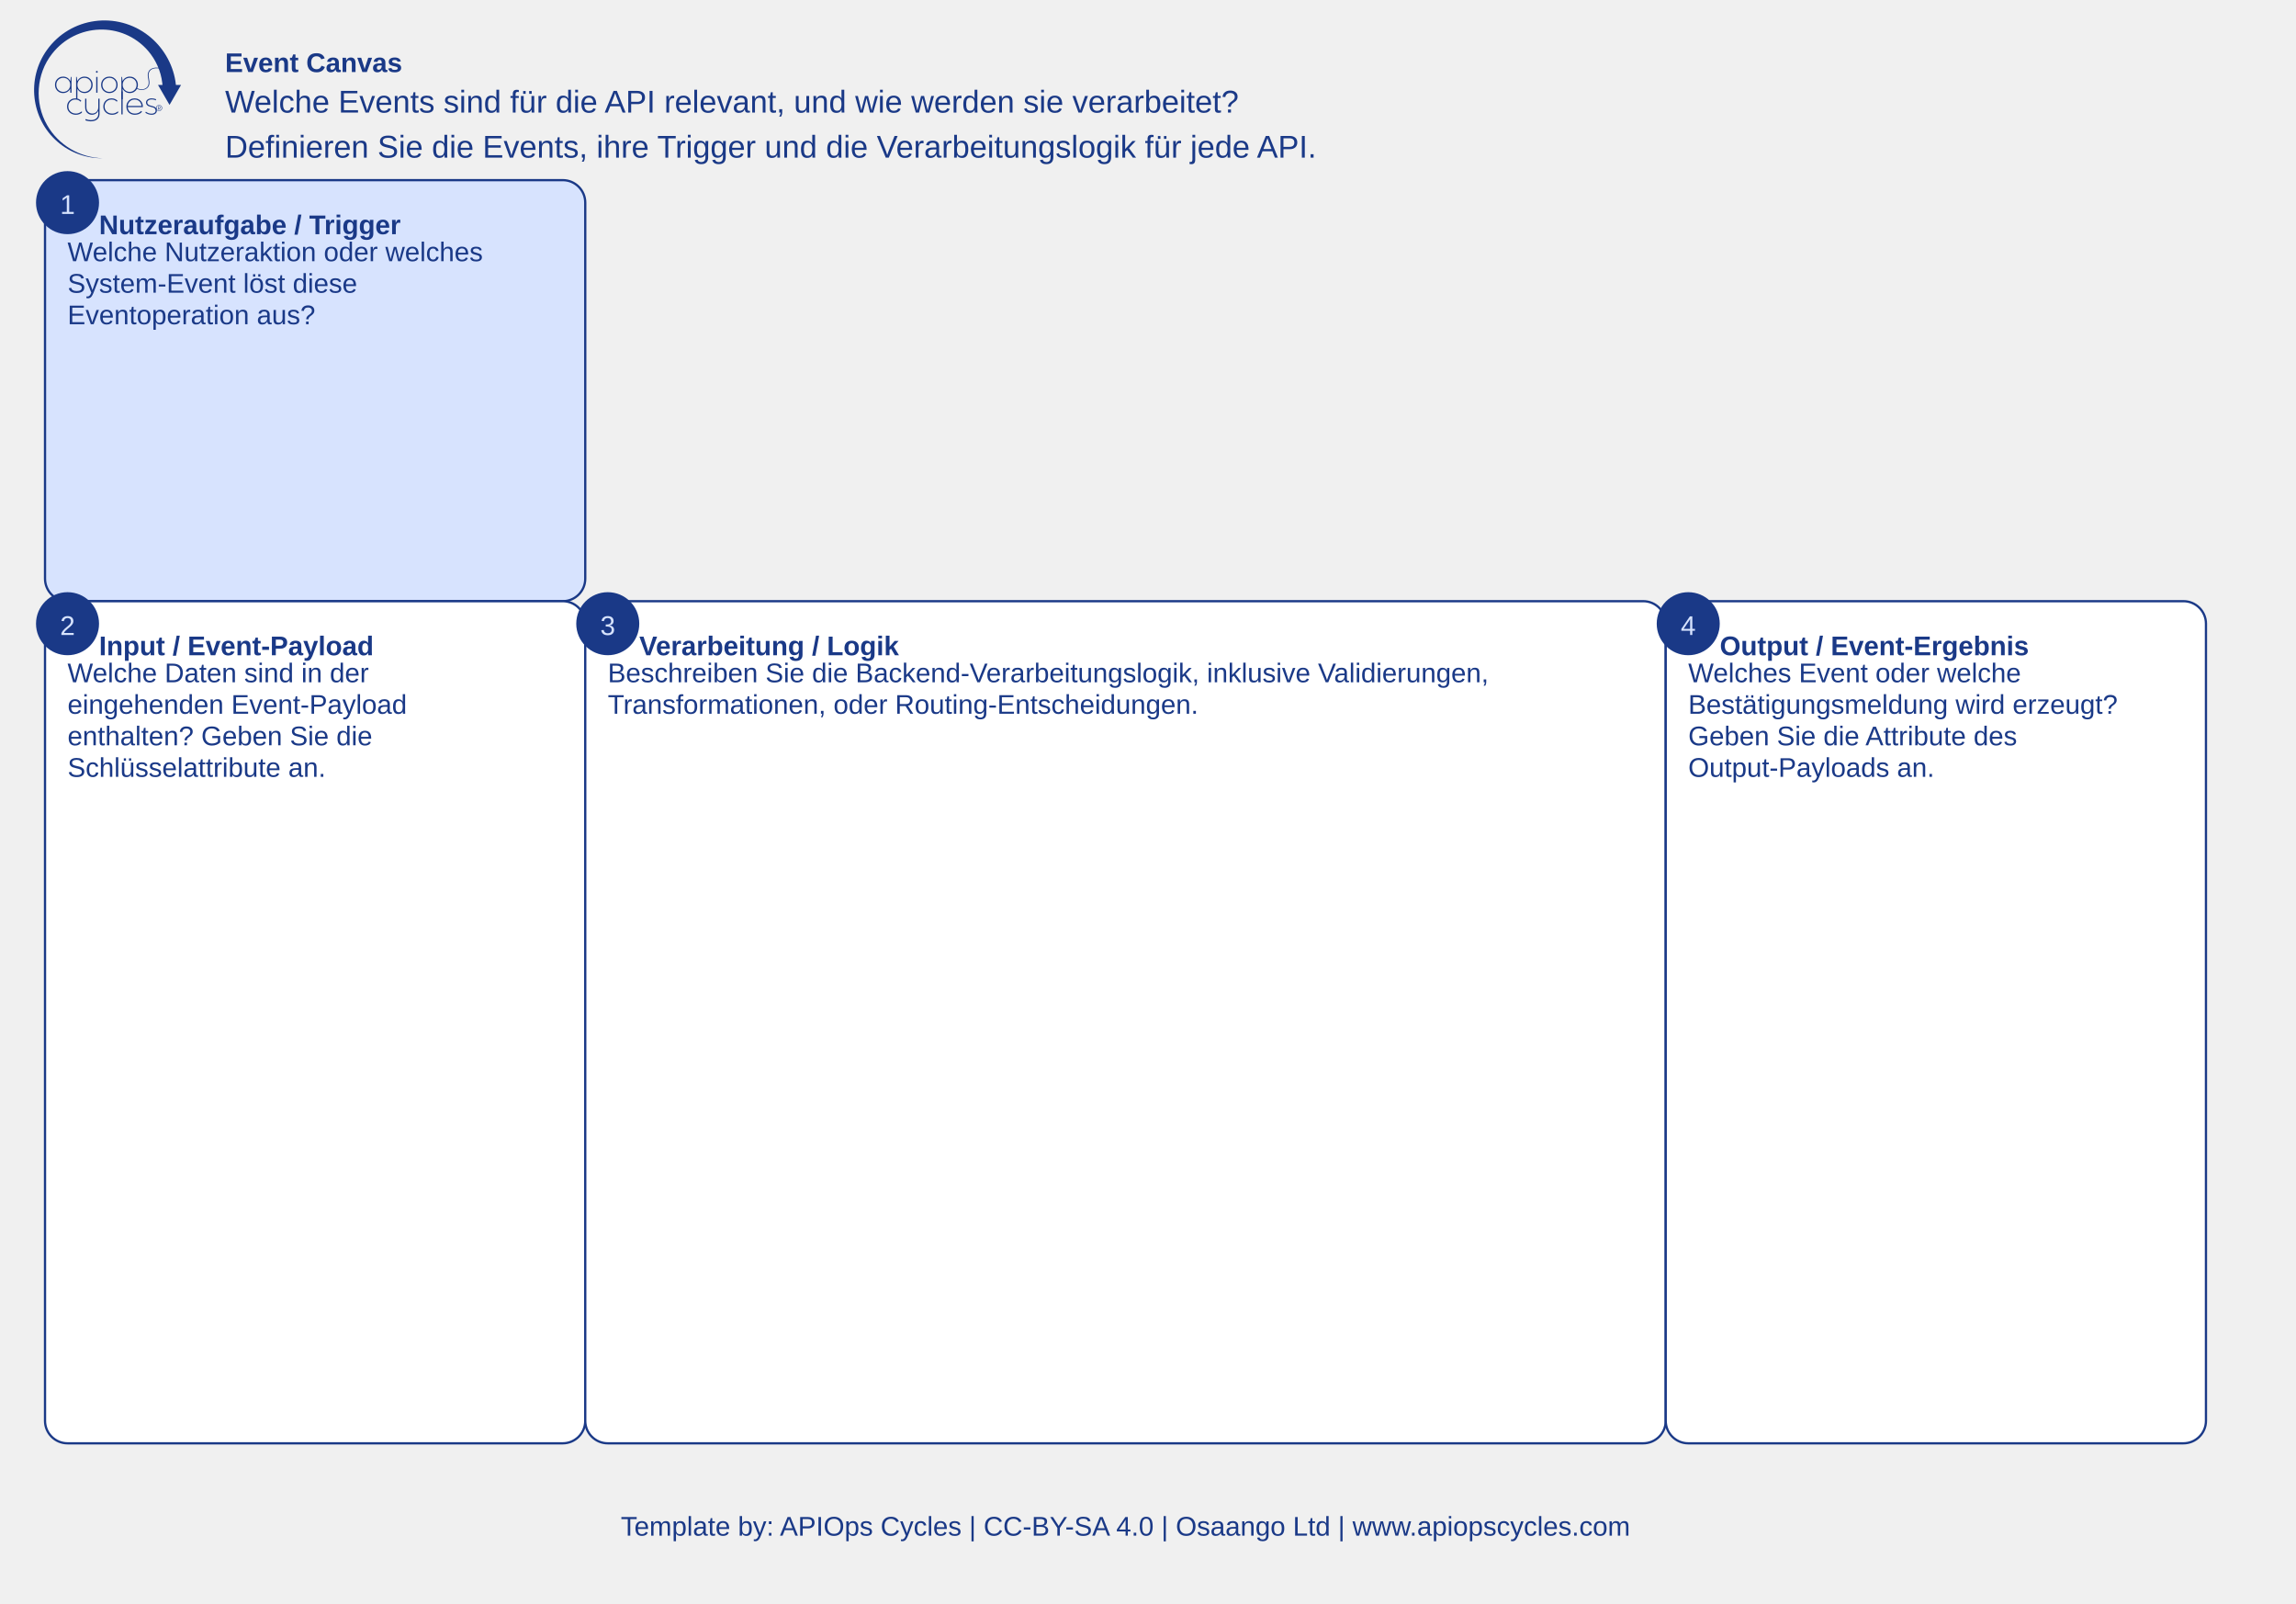
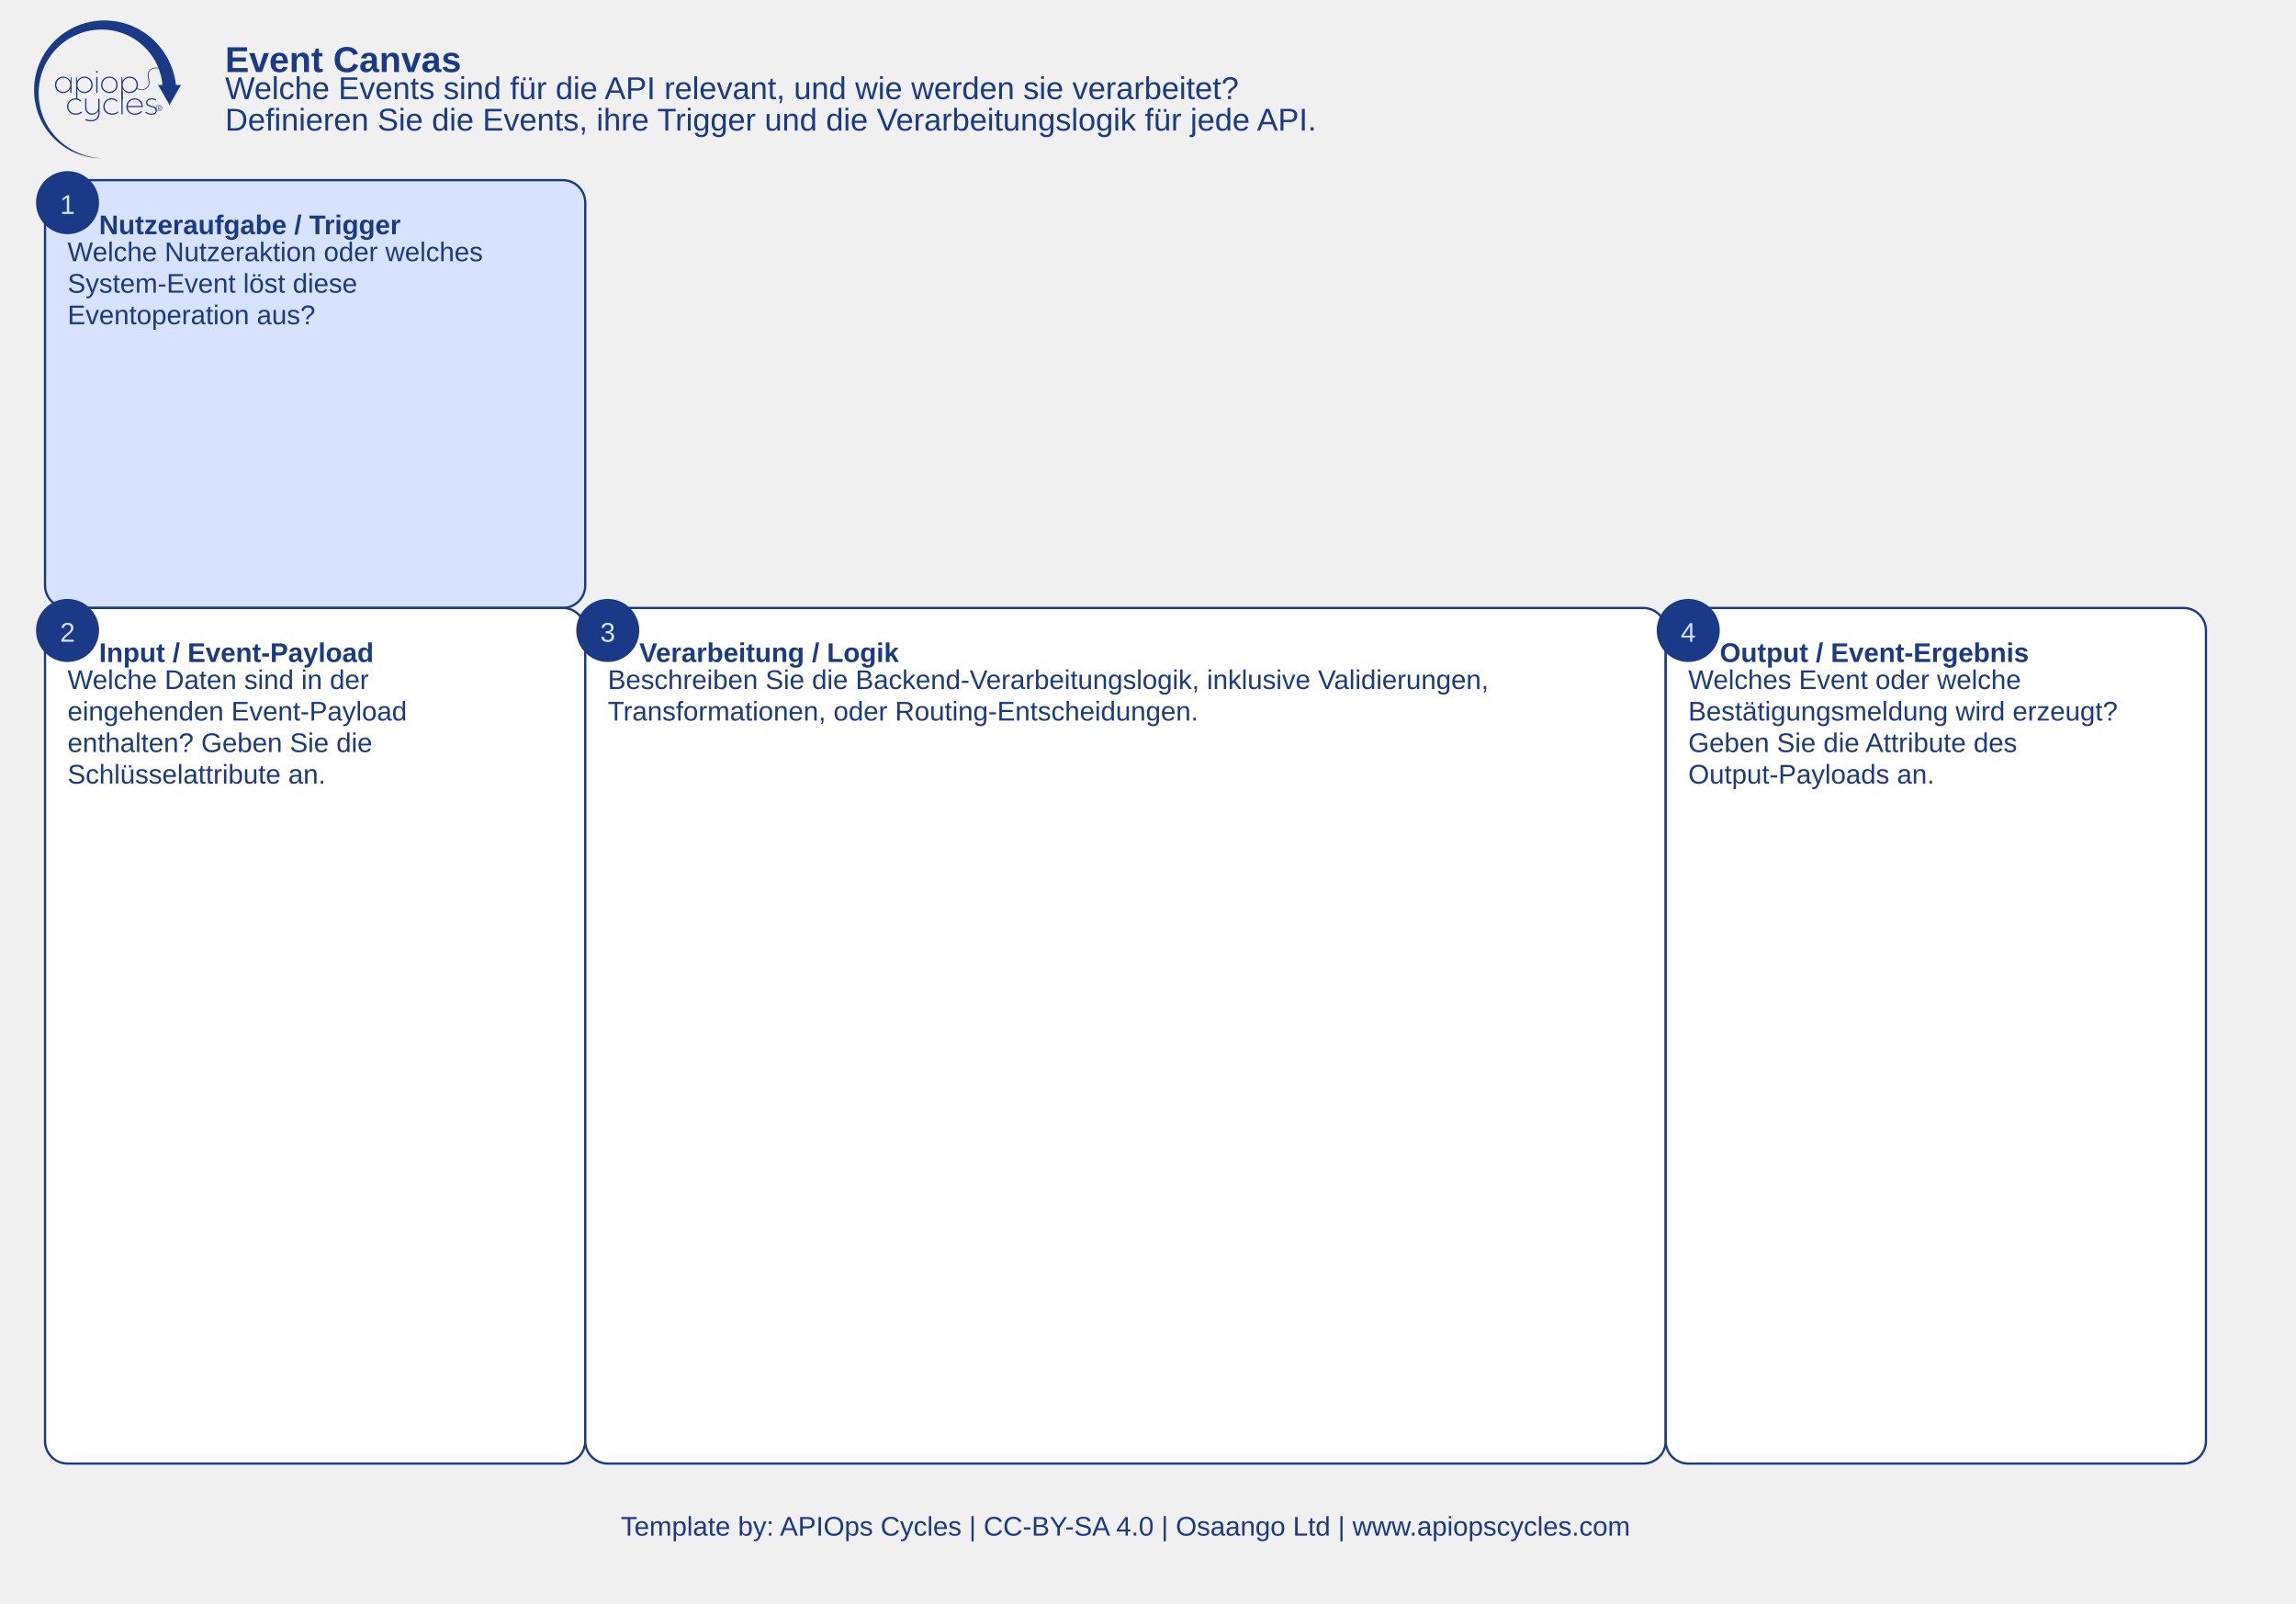
- <svg xmlns="http://www.w3.org/2000/svg" width="1020" height="712" font-family="Arial, sans-serif" font-size="12" style="background-color: #f5f5ff">
+ <svg xmlns="http://www.w3.org/2000/svg" width="1020" height="712" font-family="Arial, sans-serif" font-size="12" style="background-color: #f8fafc">
  <defs>
    <filter id="shadow">
      <feDropShadow dx="3" dy="3" stdDeviation="2" flood-color="rgba(0, 0, 0, 0.2)" />
    </filter>
  </defs>
  <g transform="translate(10, 5) scale(0.1,0.1)">
    <svg width="756" zoomAndPan="magnify" viewBox="0 0 567 567" height="756" preserveAspectRatio="xMidYMid meet" version="1.0" id="svg47">
      <defs id="defs5">
        <g id="g1" />
        <clipPath id="ecfbc6fc50">
          <path d="M 0.5 0 L 566.5 0 L 566.5 566 L 0.5 566 Z M 0.5 0 " clip-rule="nonzero" id="path1" />
        </clipPath>
        <clipPath id="4ee1efe14e">
          <path d="M 38 30 L 528.191 30 L 528.191 490 L 38 490 Z M 38 30 " clip-rule="nonzero" id="path2" />
        </clipPath>
        <clipPath id="631ef147b9">
          <path d="M 380 187 L 464 187 L 464 283 L 380 283 Z M 380 187 " clip-rule="nonzero" id="path3" />
        </clipPath>
        <clipPath id="dc9e064c61">
          <path d="M 463.609 187.988 L 458.23 287.418 L 379.734 283.168 L 385.113 183.742 Z M 463.609 187.988 " clip-rule="nonzero" id="path4" />
        </clipPath>
        <clipPath id="06f743e2a4">
          <path d="M 379.477 282.957 L 384.855 183.527 L 463.352 187.773 L 457.973 287.203 Z M 379.477 282.957 " clip-rule="nonzero" id="path5" />
        </clipPath>
      </defs>
      <g clip-path="url(#4ee1efe14e)" id="g8" style="fill:#1a3987;fill-opacity:1">
        <path fill="#ffffff" d="M 116.617 434.637 C 158.09 470.828 212.988 490.789 267.996 489.473 C 191.457 488.059 119.762 445.711 81.969 379.109 C 39.125 305.152 45.559 208.793 98.371 141.828 C 178.516 39.051 332.074 32.734 418.133 131.543 C 443.988 161.492 460.848 199.008 465.605 238.27 C 465.902 240.664 466.145 243.062 466.34 245.465 L 451.488 245.465 L 489.855 311.918 L 528.223 245.465 L 511.156 245.465 C 510.668 240.906 510.059 236.363 509.301 231.844 C 499.641 173.074 467.293 118.582 420.492 81.809 C 314.559 -1.688 159.801 18.852 81.219 129.086 C 13.043 224.371 27.914 357.969 116.617 434.637 " fill-opacity="1" fill-rule="nonzero" id="path8" style="fill:#1a3987;fill-opacity:1" />
      </g>
      <g fill="#ffffff" fill-opacity="1" id="g11" style="fill:#1a3987;fill-opacity:1">
        <g transform="translate(143.5886, 343.5815)" id="g10" style="fill:#1a3987;fill-opacity:1">
          <g id="g9" style="fill:#1a3987;fill-opacity:1">
            <path d="M 34.234 1.172 C 28.742 1.172 23.773 0.016 19.328 -2.297 C 14.879 -4.617 11.363 -7.844 8.781 -11.969 C 6.195 -16.094 4.906 -20.832 4.906 -26.188 C 4.906 -31.551 6.129 -36.273 8.578 -40.359 C 11.035 -44.453 14.32 -47.66 18.438 -49.984 C 22.562 -52.305 27.176 -53.469 32.281 -53.469 C 36.207 -53.469 39.938 -52.781 43.469 -51.406 C 47 -50.031 49.973 -47.938 52.391 -45.125 L 49.547 -42.391 C 47.516 -44.672 45.039 -46.43 42.125 -47.672 C 39.219 -48.922 35.938 -49.547 32.281 -49.547 C 28.031 -49.547 24.141 -48.562 20.609 -46.594 C 17.078 -44.633 14.281 -41.906 12.219 -38.406 C 10.156 -34.906 9.125 -30.832 9.125 -26.188 C 9.125 -21.613 10.234 -17.562 12.453 -14.031 C 14.68 -10.5 17.691 -7.734 21.484 -5.734 C 25.273 -3.742 29.523 -2.75 34.234 -2.75 C 38.098 -2.75 41.629 -3.453 44.828 -4.859 C 48.035 -6.266 51.176 -8.113 54.25 -10.406 L 54.25 -5.594 C 51.438 -3.438 48.363 -1.77 45.031 -0.594 C 41.695 0.582 38.098 1.172 34.234 1.172 Z M 34.234 1.172 " id="path9" style="fill:#1a3987;fill-opacity:1" />
          </g>
        </g>
      </g>
      <g fill="#ffffff" fill-opacity="1" id="g14" style="fill:#1a3987;fill-opacity:1">
        <g transform="translate(200.9774, 343.5815)" id="g13" style="fill:#1a3987;fill-opacity:1">
          <g id="g12" style="fill:#1a3987;fill-opacity:1">
            <path d="M 26.688 23.156 C 24.988 23.156 23.039 22.988 20.844 22.656 C 18.656 22.332 16.461 21.91 14.266 21.391 C 12.078 20.867 10.102 20.312 8.344 19.719 L 9.422 15.594 C 11.973 16.582 14.848 17.398 18.047 18.047 C 21.254 18.703 24.164 19.031 26.781 19.031 C 31.289 19.031 35.41 18.312 39.141 16.875 C 42.867 15.438 45.859 13.113 48.109 9.906 C 50.367 6.707 51.5 2.52 51.5 -2.656 L 51.5 -11.281 L 51.016 -11.281 C 49.055 -7.488 46.273 -4.461 42.672 -2.203 C 39.078 0.047 35.086 1.172 30.703 1.172 C 26.191 1.172 22.203 0.16 18.734 -1.859 C 15.273 -3.891 12.562 -6.77 10.594 -10.5 C 8.633 -14.227 7.656 -18.645 7.656 -23.75 L 7.656 -52.391 L 11.875 -52.391 L 11.875 -23.844 C 11.875 -19.52 12.723 -15.789 14.422 -12.656 C 16.117 -9.52 18.473 -7.098 21.484 -5.391 C 24.492 -3.691 27.895 -2.844 31.688 -2.844 C 35.352 -2.844 38.688 -3.738 41.688 -5.531 C 44.695 -7.332 47.082 -9.801 48.844 -12.938 C 50.613 -16.082 51.5 -19.719 51.5 -23.844 L 51.5 -52.391 L 55.719 -52.391 L 55.719 -2.656 C 55.719 3.301 54.395 8.191 51.75 12.016 C 49.102 15.848 45.586 18.66 41.203 20.453 C 36.816 22.254 31.977 23.156 26.688 23.156 Z M 26.688 23.156 " id="path11" style="fill:#1a3987;fill-opacity:1" />
          </g>
        </g>
      </g>
      <g fill="#ffffff" fill-opacity="1" id="g17" style="fill:#1a3987;fill-opacity:1">
        <g transform="translate(264.3502, 343.5815)" id="g16" style="fill:#1a3987;fill-opacity:1">
          <g id="g15" style="fill:#1a3987;fill-opacity:1">
            <path d="M 34.234 1.172 C 28.742 1.172 23.773 0.016 19.328 -2.297 C 14.879 -4.617 11.363 -7.844 8.781 -11.969 C 6.195 -16.094 4.906 -20.832 4.906 -26.188 C 4.906 -31.551 6.129 -36.273 8.578 -40.359 C 11.035 -44.453 14.32 -47.66 18.438 -49.984 C 22.562 -52.305 27.176 -53.469 32.281 -53.469 C 36.207 -53.469 39.938 -52.781 43.469 -51.406 C 47 -50.031 49.973 -47.938 52.391 -45.125 L 49.547 -42.391 C 47.516 -44.672 45.039 -46.43 42.125 -47.672 C 39.219 -48.922 35.938 -49.547 32.281 -49.547 C 28.031 -49.547 24.141 -48.562 20.609 -46.594 C 17.078 -44.633 14.281 -41.906 12.219 -38.406 C 10.156 -34.906 9.125 -30.832 9.125 -26.188 C 9.125 -21.613 10.234 -17.562 12.453 -14.031 C 14.68 -10.5 17.691 -7.734 21.484 -5.734 C 25.273 -3.742 29.523 -2.75 34.234 -2.75 C 38.098 -2.75 41.629 -3.453 44.828 -4.859 C 48.035 -6.266 51.176 -8.113 54.25 -10.406 L 54.25 -5.594 C 51.438 -3.438 48.363 -1.77 45.031 -0.594 C 41.695 0.582 38.098 1.172 34.234 1.172 Z M 34.234 1.172 " id="path14" style="fill:#1a3987;fill-opacity:1" />
          </g>
        </g>
      </g>
      <g fill="#ffffff" fill-opacity="1" id="g20" style="fill:#1a3987;fill-opacity:1">
        <g transform="translate(321.739, 343.5815)" id="g19" style="fill:#1a3987;fill-opacity:1">
          <g id="g18" style="fill:#1a3987;fill-opacity:1">
            <path d="M 7.656 0 L 7.656 -76.422 L 11.875 -76.422 L 11.875 0 Z M 7.656 0 " id="path17" style="fill:#1a3987;fill-opacity:1" />
          </g>
        </g>
      </g>
      <g fill="#ffffff" fill-opacity="1" id="g23" style="fill:#1a3987;fill-opacity:1">
        <g transform="translate(341.261, 343.5815)" id="g22" style="fill:#1a3987;fill-opacity:1">
          <g id="g21" style="fill:#1a3987;fill-opacity:1">
            <path d="M 33.266 1.172 C 27.566 1.172 22.594 0.016 18.344 -2.297 C 14.094 -4.617 10.789 -7.844 8.438 -11.969 C 6.082 -16.094 4.906 -20.832 4.906 -26.188 C 4.906 -31.551 6.129 -36.273 8.578 -40.359 C 11.035 -44.453 14.32 -47.66 18.438 -49.984 C 22.562 -52.305 27.176 -53.469 32.281 -53.469 C 37.383 -53.469 42.008 -52.305 46.156 -49.984 C 50.312 -47.66 53.598 -44.453 56.016 -40.359 C 58.441 -36.273 59.656 -31.551 59.656 -26.188 L 59.656 -24.328 L 9.219 -24.328 C 9.477 -20.078 10.641 -16.316 12.703 -13.047 C 14.766 -9.773 17.547 -7.238 21.047 -5.438 C 24.547 -3.645 28.617 -2.75 33.266 -2.75 C 37.316 -2.75 41.172 -3.5 44.828 -5 C 48.492 -6.508 51.602 -8.766 54.156 -11.766 L 56.906 -8.531 C 53.895 -5.133 50.328 -2.664 46.203 -1.125 C 42.086 0.406 37.773 1.172 33.266 1.172 Z M 9.219 -28.156 L 55.328 -28.156 C 55.066 -32.406 53.875 -36.133 51.75 -39.344 C 49.625 -42.551 46.875 -45.051 43.5 -46.844 C 40.133 -48.645 36.395 -49.547 32.281 -49.547 C 28.219 -49.547 24.504 -48.645 21.141 -46.844 C 17.773 -45.051 15.031 -42.551 12.906 -39.344 C 10.781 -36.133 9.551 -32.406 9.219 -28.156 Z M 9.219 -28.156 " id="path20" style="fill:#1a3987;fill-opacity:1" />
          </g>
        </g>
      </g>
      <g fill="#ffffff" fill-opacity="1" id="g26" style="fill:#1a3987;fill-opacity:1">
        <g transform="translate(405.8111, 343.5815)" id="g25" style="fill:#1a3987;fill-opacity:1">
          <g id="g24" style="fill:#1a3987;fill-opacity:1">
            <path d="M 24.328 1.172 C 20.211 1.172 16.367 0.52 12.797 -0.781 C 9.234 -2.094 6.145 -3.695 3.531 -5.594 L 5.203 -9.031 C 7.492 -7.195 10.27 -5.641 13.531 -4.359 C 16.801 -3.086 20.336 -2.453 24.141 -2.453 C 28.316 -2.453 31.613 -3.383 34.031 -5.25 C 36.457 -7.113 37.672 -9.516 37.672 -12.453 C 37.672 -15.535 36.656 -18.07 34.625 -20.062 C 32.602 -22.062 28.711 -23.648 22.953 -24.828 C 16.68 -26.129 12.234 -28.07 9.609 -30.656 C 6.992 -33.238 5.688 -36.426 5.688 -40.219 C 5.688 -42.645 6.453 -44.852 7.984 -46.844 C 9.523 -48.844 11.672 -50.445 14.422 -51.656 C 17.172 -52.863 20.375 -53.469 24.031 -53.469 C 27.102 -53.469 29.832 -53.207 32.219 -52.688 C 34.613 -52.164 36.859 -51.508 38.953 -50.719 L 38.953 -46.797 C 36.984 -47.648 34.77 -48.367 32.312 -48.953 C 29.863 -49.547 27.07 -49.844 23.938 -49.844 C 19.75 -49.844 16.363 -48.895 13.781 -47 C 11.195 -45.102 9.906 -42.844 9.906 -40.219 C 9.906 -38.457 10.312 -36.836 11.125 -35.359 C 11.945 -33.891 13.406 -32.582 15.5 -31.438 C 17.594 -30.301 20.602 -29.305 24.531 -28.453 C 30.938 -27.078 35.43 -25.098 38.016 -22.516 C 40.598 -19.93 41.891 -16.613 41.891 -12.562 C 41.891 -8.633 40.301 -5.363 37.125 -2.75 C 33.957 -0.133 29.691 1.172 24.328 1.172 Z M 24.328 1.172 " id="path23" style="fill:#1a3987;fill-opacity:1" />
          </g>
        </g>
      </g>
      <g fill="#ffffff" fill-opacity="1" id="g29" style="fill:#1a3987;fill-opacity:1">
        <g transform="translate(103.1736,271.3029)" id="g28" style="fill:#1a3987;fill-opacity:1">
          <g id="g27" style="fill:#1a3987;fill-opacity:1">
            <path d="m 31.969,1.188 c -4.98,0 -9.508,-1.164 -13.578,-3.484 -4.062,-2.332 -7.293,-5.566 -9.688,-9.703 -2.398,-4.133 -3.594,-8.891 -3.594,-14.266 0,-5.375 1.195,-10.109 3.594,-14.203 2.395,-4.102 5.625,-7.316 9.688,-9.641 4.07,-2.332 8.598,-3.5 13.578,-3.5 5.188,0 9.875,1.262 14.062,3.781 4.195,2.523 7.414,5.98 9.656,10.375 h 0.578 L 57.844,-52.531 h 2.266 V 0 H 55.875 V -12.297 H 55.281 C 52.988,-8.098 49.789,-4.801 45.688,-2.406 41.594,-0.008 37.02,1.188 31.969,1.188 Z M 32.562,-2.75 c 4.332,0 8.25,-1 11.75,-3 3.508,-2 6.297,-4.77 8.359,-8.312 2.07,-3.539 3.109,-7.609 3.109,-12.203 0,-4.656 -1.039,-8.738 -3.109,-12.25 -2.062,-3.508 -4.852,-6.242 -8.359,-8.203 -3.5,-1.969 -7.418,-2.953 -11.75,-2.953 -4.262,0 -8.148,0.984 -11.656,2.953 -3.512,1.961 -6.32,4.695 -8.422,8.203 -2.094,3.512 -3.141,7.594 -3.141,12.25 0,4.594 1.031,8.664 3.094,12.203 2.07,3.543 4.879,6.312 8.422,8.312 3.539,2 7.441,3 11.703,3 z m 0,0" id="path26" style="fill:#1a3987;fill-opacity:1" />
          </g>
        </g>
      </g>
      <g fill="#ffffff" fill-opacity="1" id="g32" style="fill:#1a3987;fill-opacity:1">
        <g transform="translate(170.9521,271.3029)" id="g31" style="fill:#1a3987;fill-opacity:1">
          <g id="g30" style="fill:#1a3987;fill-opacity:1">
            <path d="M 7.672,21.734 V -52.531 H 9.938 l 1.578,13.078 H 12 c 2.289,-4.395 5.535,-7.852 9.734,-10.375 4.195,-2.52 8.891,-3.781 14.078,-3.781 4.977,0 9.5,1.168 13.562,3.5 4.07,2.324 7.305,5.539 9.703,9.641 2.395,4.094 3.594,8.828 3.594,14.203 0,5.375 -1.199,10.133 -3.594,14.266 C 56.68,-7.863 53.445,-4.629 49.375,-2.297 45.312,0.023 40.789,1.188 35.812,1.188 30.82,1.188 26.258,-0.008 22.125,-2.406 18,-4.801 14.789,-8.066 12.5,-12.203 h -0.594 v 33.938 z M 35.219,-2.75 c 4.258,0 8.145,-1 11.656,-3 3.508,-2 6.297,-4.77 8.359,-8.312 2.07,-3.539 3.109,-7.609 3.109,-12.203 0,-4.656 -1.039,-8.738 -3.109,-12.25 -2.062,-3.508 -4.852,-6.242 -8.359,-8.203 -3.512,-1.969 -7.398,-2.953 -11.656,-2.953 -4.262,0 -8.164,0.984 -11.703,2.953 -3.543,1.961 -6.352,4.695 -8.422,8.203 -2.062,3.512 -3.094,7.594 -3.094,12.25 0,4.594 1.031,8.664 3.094,12.203 2.07,3.543 4.879,6.312 8.422,8.312 3.539,2 7.441,3 11.703,3 z m 0,0" id="path29" style="fill:#1a3987;fill-opacity:1" />
          </g>
        </g>
      </g>
      <g fill="#ffffff" fill-opacity="1" id="g35" style="fill:#1a3987;fill-opacity:1">
        <g transform="translate(238.2387, 271.3029)" id="g34" style="fill:#1a3987;fill-opacity:1">
          <g id="g33" style="fill:#1a3987;fill-opacity:1">
            <path d="M 9.438 -66.406 C 8.594 -66.406 7.859 -66.711 7.234 -67.328 C 6.609 -67.953 6.297 -68.691 6.297 -69.547 C 6.297 -70.398 6.609 -71.117 7.234 -71.703 C 7.859 -72.297 8.594 -72.594 9.438 -72.594 C 10.289 -72.594 11.016 -72.297 11.609 -71.703 C 12.203 -71.117 12.5 -70.398 12.5 -69.547 C 12.5 -68.691 12.203 -67.953 11.609 -67.328 C 11.016 -66.711 10.289 -66.406 9.438 -66.406 Z M 7.281 0 L 7.281 -52.531 L 11.609 -52.531 L 11.609 0 Z M 7.281 0 " id="path32" style="fill:#1a3987;fill-opacity:1" />
          </g>
        </g>
      </g>
      <g fill="#ffffff" fill-opacity="1" id="g38" style="fill:#1a3987;fill-opacity:1">
        <g transform="translate(257.0278,271.3029)" id="g37" style="fill:#1a3987;fill-opacity:1">
          <g id="g36" style="fill:#1a3987;fill-opacity:1">
            <path d="m 32.359,1.188 c -5.117,0 -9.742,-1.164 -13.875,-3.484 -4.125,-2.332 -7.418,-5.566 -9.875,-9.703 -2.461,-4.133 -3.688,-8.891 -3.688,-14.266 0,-5.375 1.227,-10.109 3.688,-14.203 2.457,-4.102 5.75,-7.316 9.875,-9.641 4.133,-2.332 8.758,-3.5 13.875,-3.5 5.113,0 9.738,1.168 13.875,3.5 4.133,2.324 7.43,5.539 9.891,9.641 2.457,4.094 3.688,8.828 3.688,14.203 0,5.375 -1.23,10.133 -3.688,14.266 -2.461,4.137 -5.758,7.371 -9.891,9.703 -4.137,2.32 -8.762,3.484 -13.875,3.484 z m 0,-3.938 c 4.332,0 8.254,-1 11.766,-3 3.508,-2 6.297,-4.77 8.359,-8.312 2.062,-3.539 3.094,-7.609 3.094,-12.203 0,-4.656 -1.031,-8.738 -3.094,-12.25 -2.062,-3.508 -4.852,-6.242 -8.359,-8.203 -3.512,-1.969 -7.434,-2.953 -11.766,-2.953 -4.262,0 -8.164,0.984 -11.703,2.953 -3.543,1.961 -6.344,4.695 -8.406,8.203 -2.062,3.512 -3.094,7.594 -3.094,12.25 0,4.594 1.031,8.664 3.094,12.203 2.062,3.543 4.863,6.312 8.406,8.312 3.539,2 7.441,3 11.703,3 z m 0,0" id="path35" style="fill:#1a3987;fill-opacity:1" />
          </g>
        </g>
      </g>
      <g fill="#ffffff" fill-opacity="1" id="g41" style="fill:#1a3987;fill-opacity:1">
        <g transform="translate(321.7568,271.3029)" id="g40" style="fill:#1a3987;fill-opacity:1">
          <g id="g39" style="fill:#1a3987;fill-opacity:1">
            <path d="M 7.672,21.734 V -52.531 H 9.938 l 1.578,13.078 H 12 c 2.289,-4.395 5.535,-7.852 9.734,-10.375 4.195,-2.52 8.891,-3.781 14.078,-3.781 4.977,0 9.5,1.168 13.562,3.5 4.07,2.324 7.305,5.539 9.703,9.641 2.395,4.094 3.594,8.828 3.594,14.203 0,5.375 -1.199,10.133 -3.594,14.266 C 56.68,-7.863 53.445,-4.629 49.375,-2.297 45.312,0.023 40.789,1.188 35.812,1.188 30.82,1.188 26.258,-0.008 22.125,-2.406 18,-4.801 14.789,-8.066 12.5,-12.203 h -0.594 v 33.938 z M 35.219,-2.75 c 4.258,0 8.145,-1 11.656,-3 3.508,-2 6.297,-4.77 8.359,-8.312 2.07,-3.539 3.109,-7.609 3.109,-12.203 0,-4.656 -1.039,-8.738 -3.109,-12.25 -2.062,-3.508 -4.852,-6.242 -8.359,-8.203 -3.512,-1.969 -7.398,-2.953 -11.656,-2.953 -4.262,0 -8.164,0.984 -11.703,2.953 -3.543,1.961 -6.352,4.695 -8.422,8.203 -2.062,3.512 -3.094,7.594 -3.094,12.25 0,4.594 1.031,8.664 3.094,12.203 2.07,3.543 4.879,6.312 8.422,8.312 3.539,2 7.441,3 11.703,3 z m 0,0" id="path38" style="fill:#1a3987;fill-opacity:1" />
          </g>
        </g>
      </g>
      <g fill="#ffffff" fill-opacity="1" id="g44" style="fill:#1a3987;fill-opacity:1">
        <g transform="translate(443.0016, 344.7426)" id="g43" style="fill:#1a3987;fill-opacity:1">
          <g id="g42" style="fill:#1a3987;fill-opacity:1">
            <path d="M 12.016 -12.578 C 10.18 -12.578 8.504 -13.008 6.984 -13.875 C 5.461 -14.75 4.242 -15.93 3.328 -17.422 C 2.41 -18.91 1.953 -20.602 1.953 -22.5 C 1.953 -24.426 2.41 -26.133 3.328 -27.625 C 4.242 -29.113 5.461 -30.289 6.984 -31.156 C 8.504 -32.031 10.18 -32.469 12.016 -32.469 C 13.879 -32.469 15.586 -32.031 17.141 -31.156 C 18.691 -30.289 19.926 -29.113 20.844 -27.625 C 21.758 -26.133 22.219 -24.426 22.219 -22.5 C 22.219 -20.602 21.758 -18.91 20.844 -17.422 C 19.926 -15.93 18.691 -14.75 17.141 -13.875 C 15.586 -13.008 13.879 -12.578 12.016 -12.578 Z M 12.016 -13.922 C 13.691 -13.922 15.172 -14.285 16.453 -15.016 C 17.742 -15.742 18.766 -16.754 19.516 -18.047 C 20.266 -19.336 20.641 -20.82 20.641 -22.5 C 20.641 -24.207 20.266 -25.703 19.516 -26.984 C 18.766 -28.273 17.742 -29.285 16.453 -30.016 C 15.172 -30.742 13.691 -31.109 12.016 -31.109 C 10.398 -31.109 8.957 -30.742 7.688 -30.016 C 6.414 -29.285 5.414 -28.273 4.688 -26.984 C 3.957 -25.703 3.594 -24.207 3.594 -22.5 C 3.594 -20.82 3.957 -19.336 4.688 -18.047 C 5.414 -16.754 6.414 -15.742 7.688 -15.016 C 8.957 -14.285 10.398 -13.922 12.016 -13.922 Z M 8.578 -16.859 L 8.578 -28.312 L 11.547 -28.312 C 13.285 -28.312 14.539 -27.879 15.312 -27.016 C 16.094 -26.148 16.484 -25.109 16.484 -23.891 C 16.484 -23.086 16.281 -22.352 15.875 -21.688 C 15.477 -21.02 14.875 -20.516 14.062 -20.172 L 16.484 -16.859 L 14.672 -16.859 L 12.578 -19.75 L 10.109 -19.75 L 10.109 -16.859 Z M 10.109 -20.906 L 11.453 -20.906 C 12.766 -20.906 13.664 -21.188 14.156 -21.75 C 14.656 -22.312 14.906 -23.023 14.906 -23.891 C 14.906 -24.797 14.656 -25.551 14.156 -26.156 C 13.664 -26.758 12.766 -27.062 11.453 -27.062 L 10.109 -27.062 Z M 10.109 -20.906 " id="path41" style="fill:#1a3987;fill-opacity:1" />
          </g>
        </g>
      </g>
      <g clip-path="url(#631ef147b9)" id="g47" transform="matrix(0.9917124,0,0,0.7826673,3.840058,40.77719)" style="fill:#1a3987;fill-opacity:1">
        <g clip-path="url(#dc9e064c61)" id="g46" style="fill:#1a3987;fill-opacity:1">
          <g clip-path="url(#06f743e2a4)" id="g45" style="fill:#1a3987;fill-opacity:1">
            <path fill="#ffffff" d="m 380.312,275.602 c -0.469,0.598 -0.363,1.461 0.23,1.93 5.379,4.219 12.348,6.117 19.121,5.199 6.773,-0.918 12.988,-4.594 17.051,-10.094 4.625,-6.254 6.59,-14.914 5.836,-25.734 -0.27,-3.887 -0.832,-7.789 -1.375,-11.559 -0.668,-4.652 -1.359,-9.465 -1.492,-14.203 -0.188,-6.918 0.91,-16.555 7.211,-23.152 3.93,-4.113 9.719,-6.754 16.297,-7.43 5.484,-0.566 11.523,0.164 18.465,2.23 0.727,0.215 1.492,-0.199 1.707,-0.926 0.031,-0.105 0.051,-0.211 0.059,-0.32 0.031,-0.617 -0.359,-1.203 -0.98,-1.387 -7.297,-2.172 -13.684,-2.934 -19.531,-2.332 -7.23,0.746 -13.621,3.68 -18,8.266 -6.957,7.281 -8.176,17.684 -7.973,25.129 0.133,4.895 0.84,9.785 1.52,14.516 0.535,3.723 1.09,7.57 1.352,11.359 0.707,10.148 -1.078,18.195 -5.301,23.91 -3.57,4.832 -9.258,8.199 -15.211,9.004 -5.953,0.805 -12.328,-0.93 -17.055,-4.637 -0.598,-0.469 -1.461,-0.367 -1.93,0.23 z m 0,0" fill-opacity="1" fill-rule="nonzero" id="path44" style="fill:#1a3987;fill-opacity:1" />
          </g>
        </g>
      </g>
    </svg>
  </g>
-   <text x="100" y="32" font-weight="bold" fill="#1a3987">Event Canvas</text>
-   <text x="100" y="50" text-anchor="start" font-family="Arial, sans-serif" font-size="14" fill="#1a3987">Welche Events sind für die API relevant, und wie werden sie verarbeitet?</text>
-   <text x="100" y="70" text-anchor="start" font-family="Arial, sans-serif" font-size="14" fill="#1a3987">Definieren Sie die Events, ihre Trigger und die Verarbeitungslogik für jede API.</text>
-   <rect x="20" y="80" width="240" height="187" fill="#d7e3fe" stroke="#1a3987" rx="10" ry="10" />
+   <text x="100" y="32" text-anchor="start" font-family="Arial, sans-serif" font-size="16" fill="#1a3987" font-weight="bold">
+     <tspan>Event Canvas</tspan>
+   </text>
+   <text x="100" y="44" text-anchor="start" font-family="Arial, sans-serif" font-size="14" fill="#1a3987">
+     <tspan>Welche Events sind für die API relevant, und wie werden sie verarbeitet?</tspan>
+   </text>
+   <text x="100" y="58" text-anchor="start" font-family="Arial, sans-serif" font-size="14" fill="#1a3987">
+     <tspan>Definieren Sie die Events, ihre Trigger und die Verarbeitungslogik für jede API.</tspan>
+   </text>
+   <rect x="20" y="80" width="240" height="190" fill="#d7e3fe" stroke="#1a3987" rx="10" ry="10" />
  <circle cx="30" cy="90" r="14" fill="#1a3987" />
  <text x="30" y="95" text-anchor="middle" font-family="Arial, sans-serif" font-size="12" fill="#d7e3fe">1</text>
-   <text x="44" y="104" font-weight="bold" fill="#1a3987">Nutzeraufgabe / Trigger</text>
-   <text x="30" y="116" fill="#1a3987">
+   <text x="44" y="104" text-anchor="start" font-family="Arial, sans-serif" font-size="12" fill="#1a3987" font-weight="bold">
+     <tspan>Nutzeraufgabe / Trigger</tspan>
+   </text>
+   <text x="30" y="116" text-anchor="start" font-family="Arial, sans-serif" font-size="12" fill="#1a3987">
    <tspan>Welche Nutzeraktion oder welches</tspan>
    <tspan x="30" dy="14">System-Event löst diese</tspan>
    <tspan x="30" dy="14">Eventoperation aus?</tspan>
  </text>
-   <rect x="20" y="267" width="240" height="374" fill="#ffffff" stroke="#1a3987" rx="10" ry="10" />
-   <circle cx="30" cy="277" r="14" fill="#1a3987" />
-   <text x="30" y="282" text-anchor="middle" font-family="Arial, sans-serif" font-size="12" fill="#d7e3fe">2</text>
-   <text x="44" y="291" font-weight="bold" fill="#1a3987">Input / Event-Payload</text>
-   <text x="30" y="303" fill="#1a3987">
+   <rect x="20" y="270" width="240" height="380" fill="#ffffff" stroke="#1a3987" rx="10" ry="10" />
+   <circle cx="30" cy="280" r="14" fill="#1a3987" />
+   <text x="30" y="285" text-anchor="middle" font-family="Arial, sans-serif" font-size="12" fill="#d7e3fe">2</text>
+   <text x="44" y="294" text-anchor="start" font-family="Arial, sans-serif" font-size="12" fill="#1a3987" font-weight="bold">
+     <tspan>Input / Event-Payload</tspan>
+   </text>
+   <text x="30" y="306" text-anchor="start" font-family="Arial, sans-serif" font-size="12" fill="#1a3987">
    <tspan>Welche Daten sind in der</tspan>
    <tspan x="30" dy="14">eingehenden Event-Payload</tspan>
    <tspan x="30" dy="14">enthalten? Geben Sie die</tspan>
    <tspan x="30" dy="14">Schlüsselattribute an.</tspan>
  </text>
-   <rect x="260" y="267" width="480" height="374" fill="#ffffff" stroke="#1a3987" rx="10" ry="10" />
-   <circle cx="270" cy="277" r="14" fill="#1a3987" />
-   <text x="270" y="282" text-anchor="middle" font-family="Arial, sans-serif" font-size="12" fill="#d7e3fe">3</text>
-   <text x="284" y="291" font-weight="bold" fill="#1a3987">Verarbeitung / Logik</text>
-   <text x="270" y="303" fill="#1a3987">
+   <rect x="260" y="270" width="480" height="380" fill="#ffffff" stroke="#1a3987" rx="10" ry="10" />
+   <circle cx="270" cy="280" r="14" fill="#1a3987" />
+   <text x="270" y="285" text-anchor="middle" font-family="Arial, sans-serif" font-size="12" fill="#d7e3fe">3</text>
+   <text x="284" y="294" text-anchor="start" font-family="Arial, sans-serif" font-size="12" fill="#1a3987" font-weight="bold">
+     <tspan>Verarbeitung / Logik</tspan>
+   </text>
+   <text x="270" y="306" text-anchor="start" font-family="Arial, sans-serif" font-size="12" fill="#1a3987">
    <tspan>Beschreiben Sie die Backend-Verarbeitungslogik, inklusive Validierungen,</tspan>
    <tspan x="270" dy="14">Transformationen, oder Routing-Entscheidungen.</tspan>
  </text>
-   <rect x="740" y="267" width="240" height="374" fill="#ffffff" stroke="#1a3987" rx="10" ry="10" />
-   <circle cx="750" cy="277" r="14" fill="#1a3987" />
-   <text x="750" y="282" text-anchor="middle" font-family="Arial, sans-serif" font-size="12" fill="#d7e3fe">4</text>
-   <text x="764" y="291" font-weight="bold" fill="#1a3987">Output / Event-Ergebnis</text>
-   <text x="750" y="303" fill="#1a3987">
+   <rect x="740" y="270" width="240" height="380" fill="#ffffff" stroke="#1a3987" rx="10" ry="10" />
+   <circle cx="750" cy="280" r="14" fill="#1a3987" />
+   <text x="750" y="285" text-anchor="middle" font-family="Arial, sans-serif" font-size="12" fill="#d7e3fe">4</text>
+   <text x="764" y="294" text-anchor="start" font-family="Arial, sans-serif" font-size="12" fill="#1a3987" font-weight="bold">
+     <tspan>Output / Event-Ergebnis</tspan>
+   </text>
+   <text x="750" y="306" text-anchor="start" font-family="Arial, sans-serif" font-size="12" fill="#1a3987">
    <tspan>Welches Event oder welche</tspan>
    <tspan x="750" dy="14">Bestätigungsmeldung wird erzeugt?</tspan>
    <tspan x="750" dy="14">Geben Sie die Attribute des</tspan>
    <tspan x="750" dy="14">Output-Payloads an.</tspan>
  </text>
  <text class="footer" x="500" y="682" text-anchor="middle" font-family="Arial, sans-serif" font-size="12" fill="#1a3987">Template by: APIOps Cycles | CC-BY-SA 4.0 | Osaango Ltd | <a href="http://www.apiopscycles.com" target="_blank">www.apiopscycles.com</a>
  </text>
</svg>
